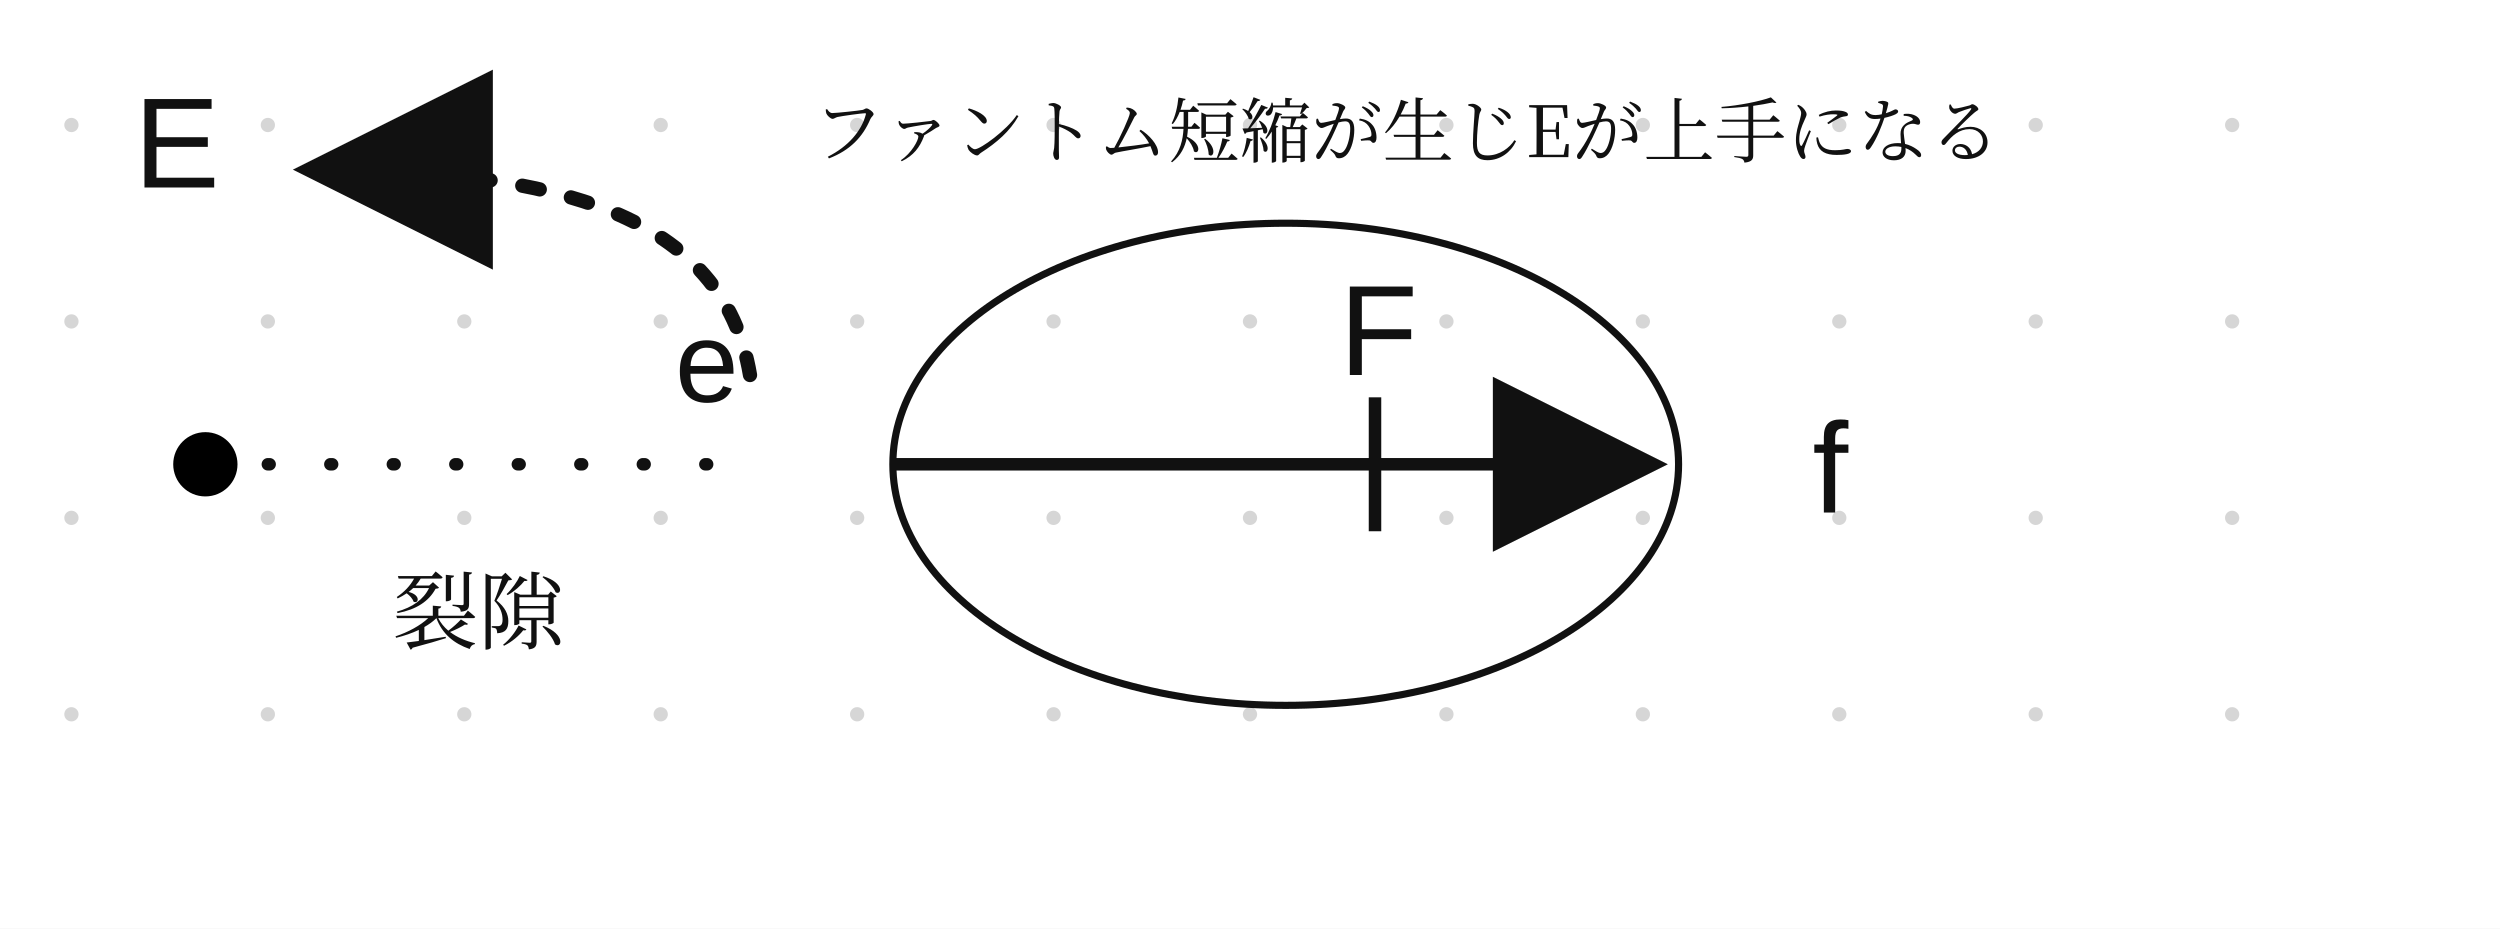
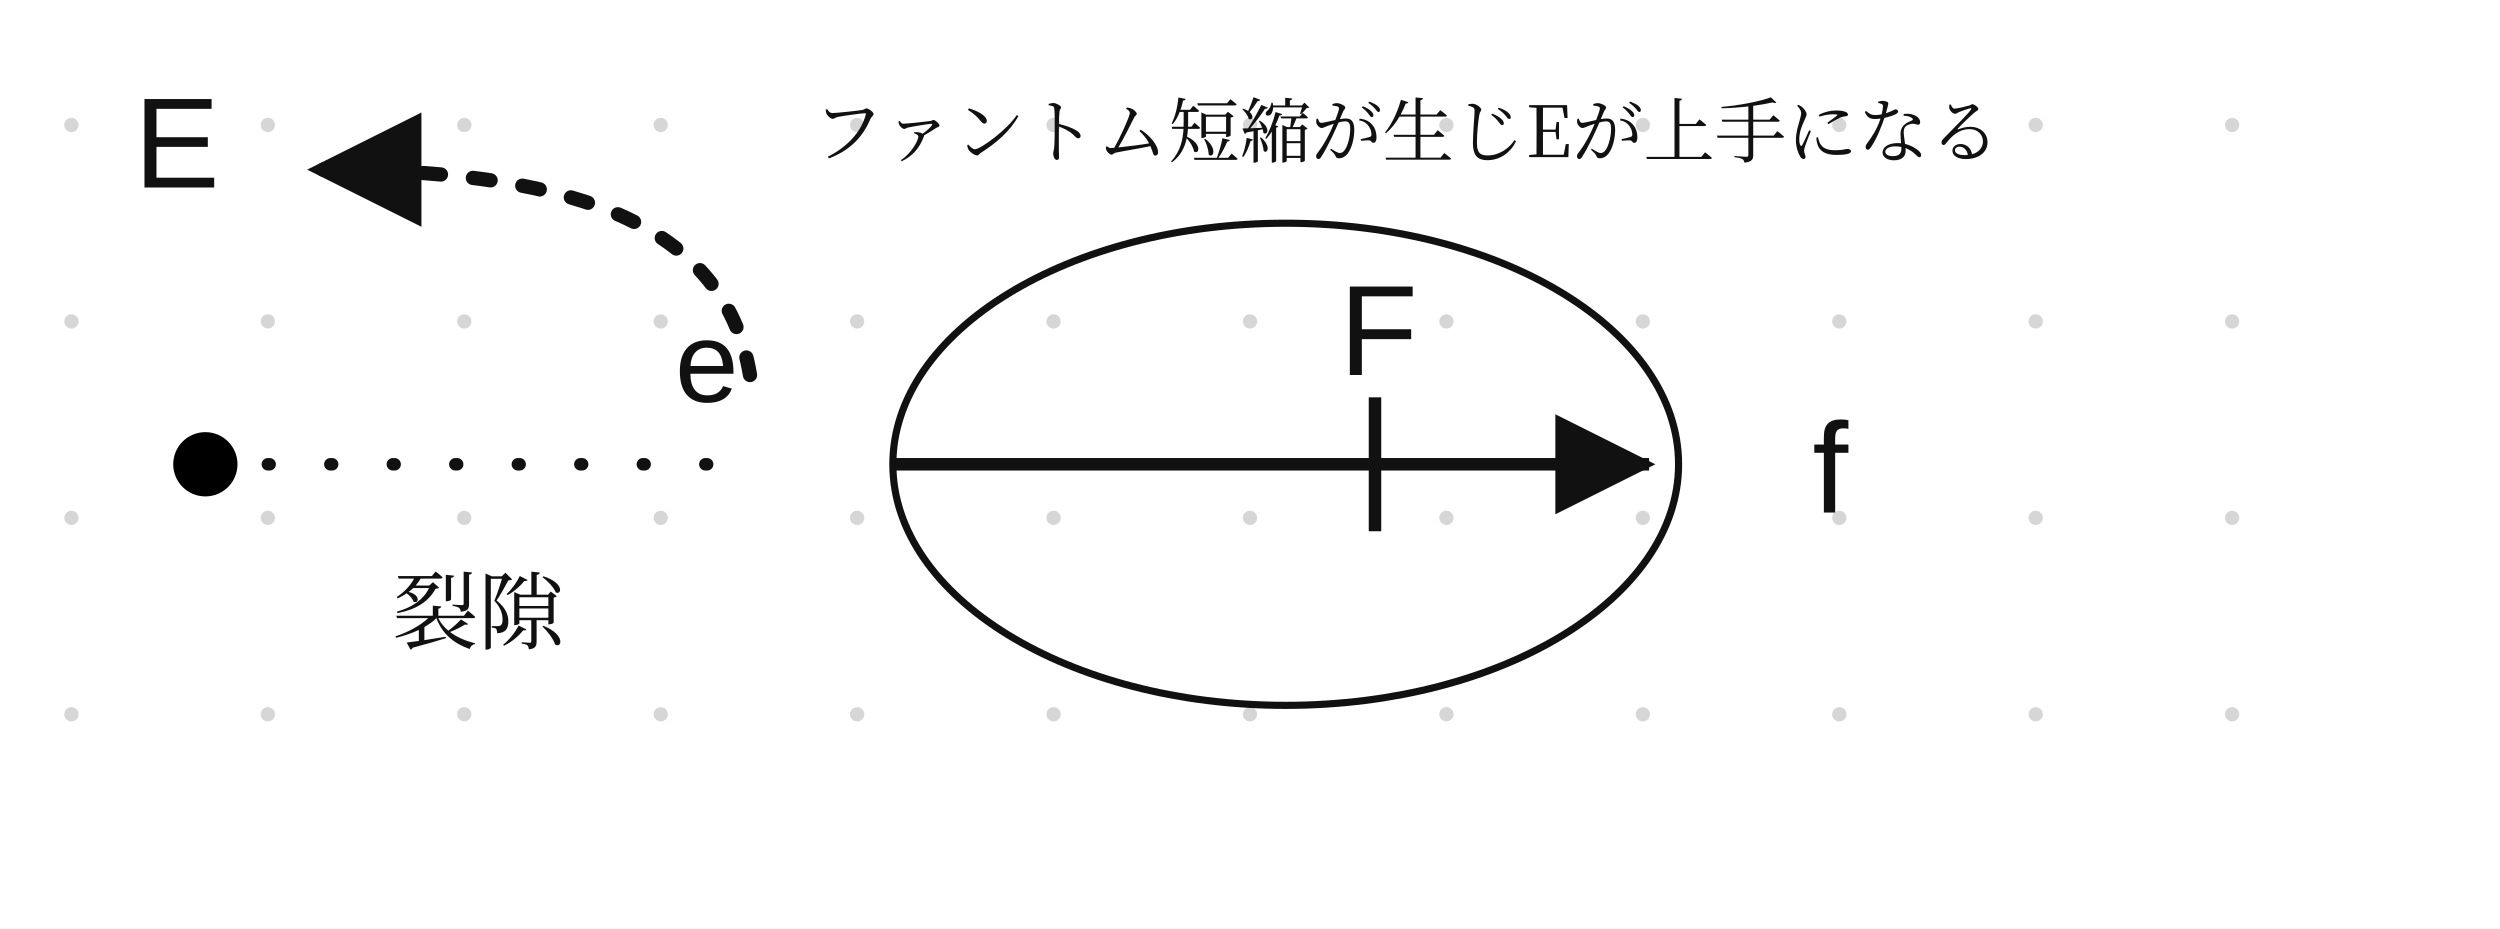
<svg xmlns="http://www.w3.org/2000/svg" viewBox="0 0 1400 520" role="img" aria-labelledby="title desc">
  <rect width="100%" height="100%" fill="#ffffff" />
  <defs>
-     <marker id="arrow-black" markerWidth="14" markerHeight="14" refX="12" refY="7" orient="auto" markerUnits="strokeWidth">
-       <path d="M0,0 L14,7 L0,14 Z" fill="#111111" />
+     <marker id="arrow-black" markerWidth="8" markerHeight="8" refX="7" refY="4" orient="auto" markerUnits="strokeWidth">
+       <path d="M0,0 L8,4 L0,8 Z" fill="#111111" />
    </marker>
-     <marker id="arrow-curve" markerWidth="14" markerHeight="14" refX="12" refY="7" orient="auto" markerUnits="strokeWidth">
-       <path d="M0,0 L14,7 L0,14 Z" fill="#111111" />
+     <marker id="arrow-curve" markerWidth="8" markerHeight="8" refX="7" refY="4" orient="auto" markerUnits="strokeWidth">
+       <path d="M0,0 L8,4 L0,8 Z" fill="#111111" />
    </marker>
    <style>
      .latin { font-family: 'Gill Sans', 'Gill Sans MT', 'Avenir Next', 'Helvetica Neue', Arial, sans-serif; fill: #111; }
      .jp { font-family: 'Hiragino Mincho ProN', 'Yu Mincho', 'Noto Serif CJK JP', serif; fill: #111; }
      .dotbg { fill: #cfcfcf; }
      .line { stroke: #111; stroke-width: 7; stroke-linecap: square; }
      .dotted { stroke: #111; stroke-width: 7; stroke-linecap: round; stroke-dasharray: 1 34; }
      .curve { stroke: #111; stroke-width: 8; stroke-linecap: round; stroke-dasharray: 10 18; fill: none; }
      .phantom { stroke: #111; stroke-width: 4; fill: none; }
    </style>
  </defs>
  <g opacity="0.85">
    <circle class="dotbg" cx="40" cy="70" r="4" />
    <circle class="dotbg" cx="150" cy="70" r="4" />
    <circle class="dotbg" cx="260" cy="70" r="4" />
    <circle class="dotbg" cx="370" cy="70" r="4" />
    <circle class="dotbg" cx="480" cy="70" r="4" />
    <circle class="dotbg" cx="590" cy="70" r="4" />
    <circle class="dotbg" cx="700" cy="70" r="4" />
    <circle class="dotbg" cx="810" cy="70" r="4" />
    <circle class="dotbg" cx="920" cy="70" r="4" />
    <circle class="dotbg" cx="1030" cy="70" r="4" />
    <circle class="dotbg" cx="1140" cy="70" r="4" />
    <circle class="dotbg" cx="1250" cy="70" r="4" />
    <circle class="dotbg" cx="40" cy="180" r="4" />
    <circle class="dotbg" cx="150" cy="180" r="4" />
    <circle class="dotbg" cx="260" cy="180" r="4" />
    <circle class="dotbg" cx="370" cy="180" r="4" />
    <circle class="dotbg" cx="480" cy="180" r="4" />
    <circle class="dotbg" cx="590" cy="180" r="4" />
    <circle class="dotbg" cx="700" cy="180" r="4" />
    <circle class="dotbg" cx="810" cy="180" r="4" />
    <circle class="dotbg" cx="920" cy="180" r="4" />
    <circle class="dotbg" cx="1030" cy="180" r="4" />
    <circle class="dotbg" cx="1140" cy="180" r="4" />
    <circle class="dotbg" cx="1250" cy="180" r="4" />
    <circle class="dotbg" cx="40" cy="290" r="4" />
    <circle class="dotbg" cx="150" cy="290" r="4" />
    <circle class="dotbg" cx="260" cy="290" r="4" />
    <circle class="dotbg" cx="370" cy="290" r="4" />
    <circle class="dotbg" cx="480" cy="290" r="4" />
    <circle class="dotbg" cx="590" cy="290" r="4" />
    <circle class="dotbg" cx="700" cy="290" r="4" />
    <circle class="dotbg" cx="810" cy="290" r="4" />
    <circle class="dotbg" cx="920" cy="290" r="4" />
    <circle class="dotbg" cx="1030" cy="290" r="4" />
    <circle class="dotbg" cx="1140" cy="290" r="4" />
    <circle class="dotbg" cx="1250" cy="290" r="4" />
    <circle class="dotbg" cx="40" cy="400" r="4" />
    <circle class="dotbg" cx="150" cy="400" r="4" />
    <circle class="dotbg" cx="260" cy="400" r="4" />
    <circle class="dotbg" cx="370" cy="400" r="4" />
    <circle class="dotbg" cx="480" cy="400" r="4" />
    <circle class="dotbg" cx="590" cy="400" r="4" />
    <circle class="dotbg" cx="700" cy="400" r="4" />
    <circle class="dotbg" cx="810" cy="400" r="4" />
    <circle class="dotbg" cx="920" cy="400" r="4" />
    <circle class="dotbg" cx="1030" cy="400" r="4" />
    <circle class="dotbg" cx="1140" cy="400" r="4" />
    <circle class="dotbg" cx="1250" cy="400" r="4" />
  </g>
  <circle cx="115" cy="260" r="18" fill="#000" />
  <line class="dotted" x1="150" y1="260" x2="420" y2="260" />
  <text class="jp" x="220" y="360" font-size="48">裂隙</text>
  <path class="curve" d="M420 210 C405 120, 310 95, 180 95" marker-end="url(#arrow-curve)" />
  <text class="latin" x="75" y="105" font-size="72">E</text>
  <text class="latin" x="378" y="225" font-size="64">e</text>
  <text class="jp" x="455" y="88" font-size="40">ファントム短縮が生じEが上手になる</text>
  <ellipse class="phantom" cx="720" cy="260" rx="220" ry="135" />
  <line class="line" x1="505" y1="260" x2="920" y2="260" marker-end="url(#arrow-black)" />
  <line class="line" x1="770" y1="226" x2="770" y2="294" />
  <text class="latin" x="750" y="210" font-size="72">F</text>
  <text class="latin" x="1015" y="287" font-size="72">f</text>
</svg>
